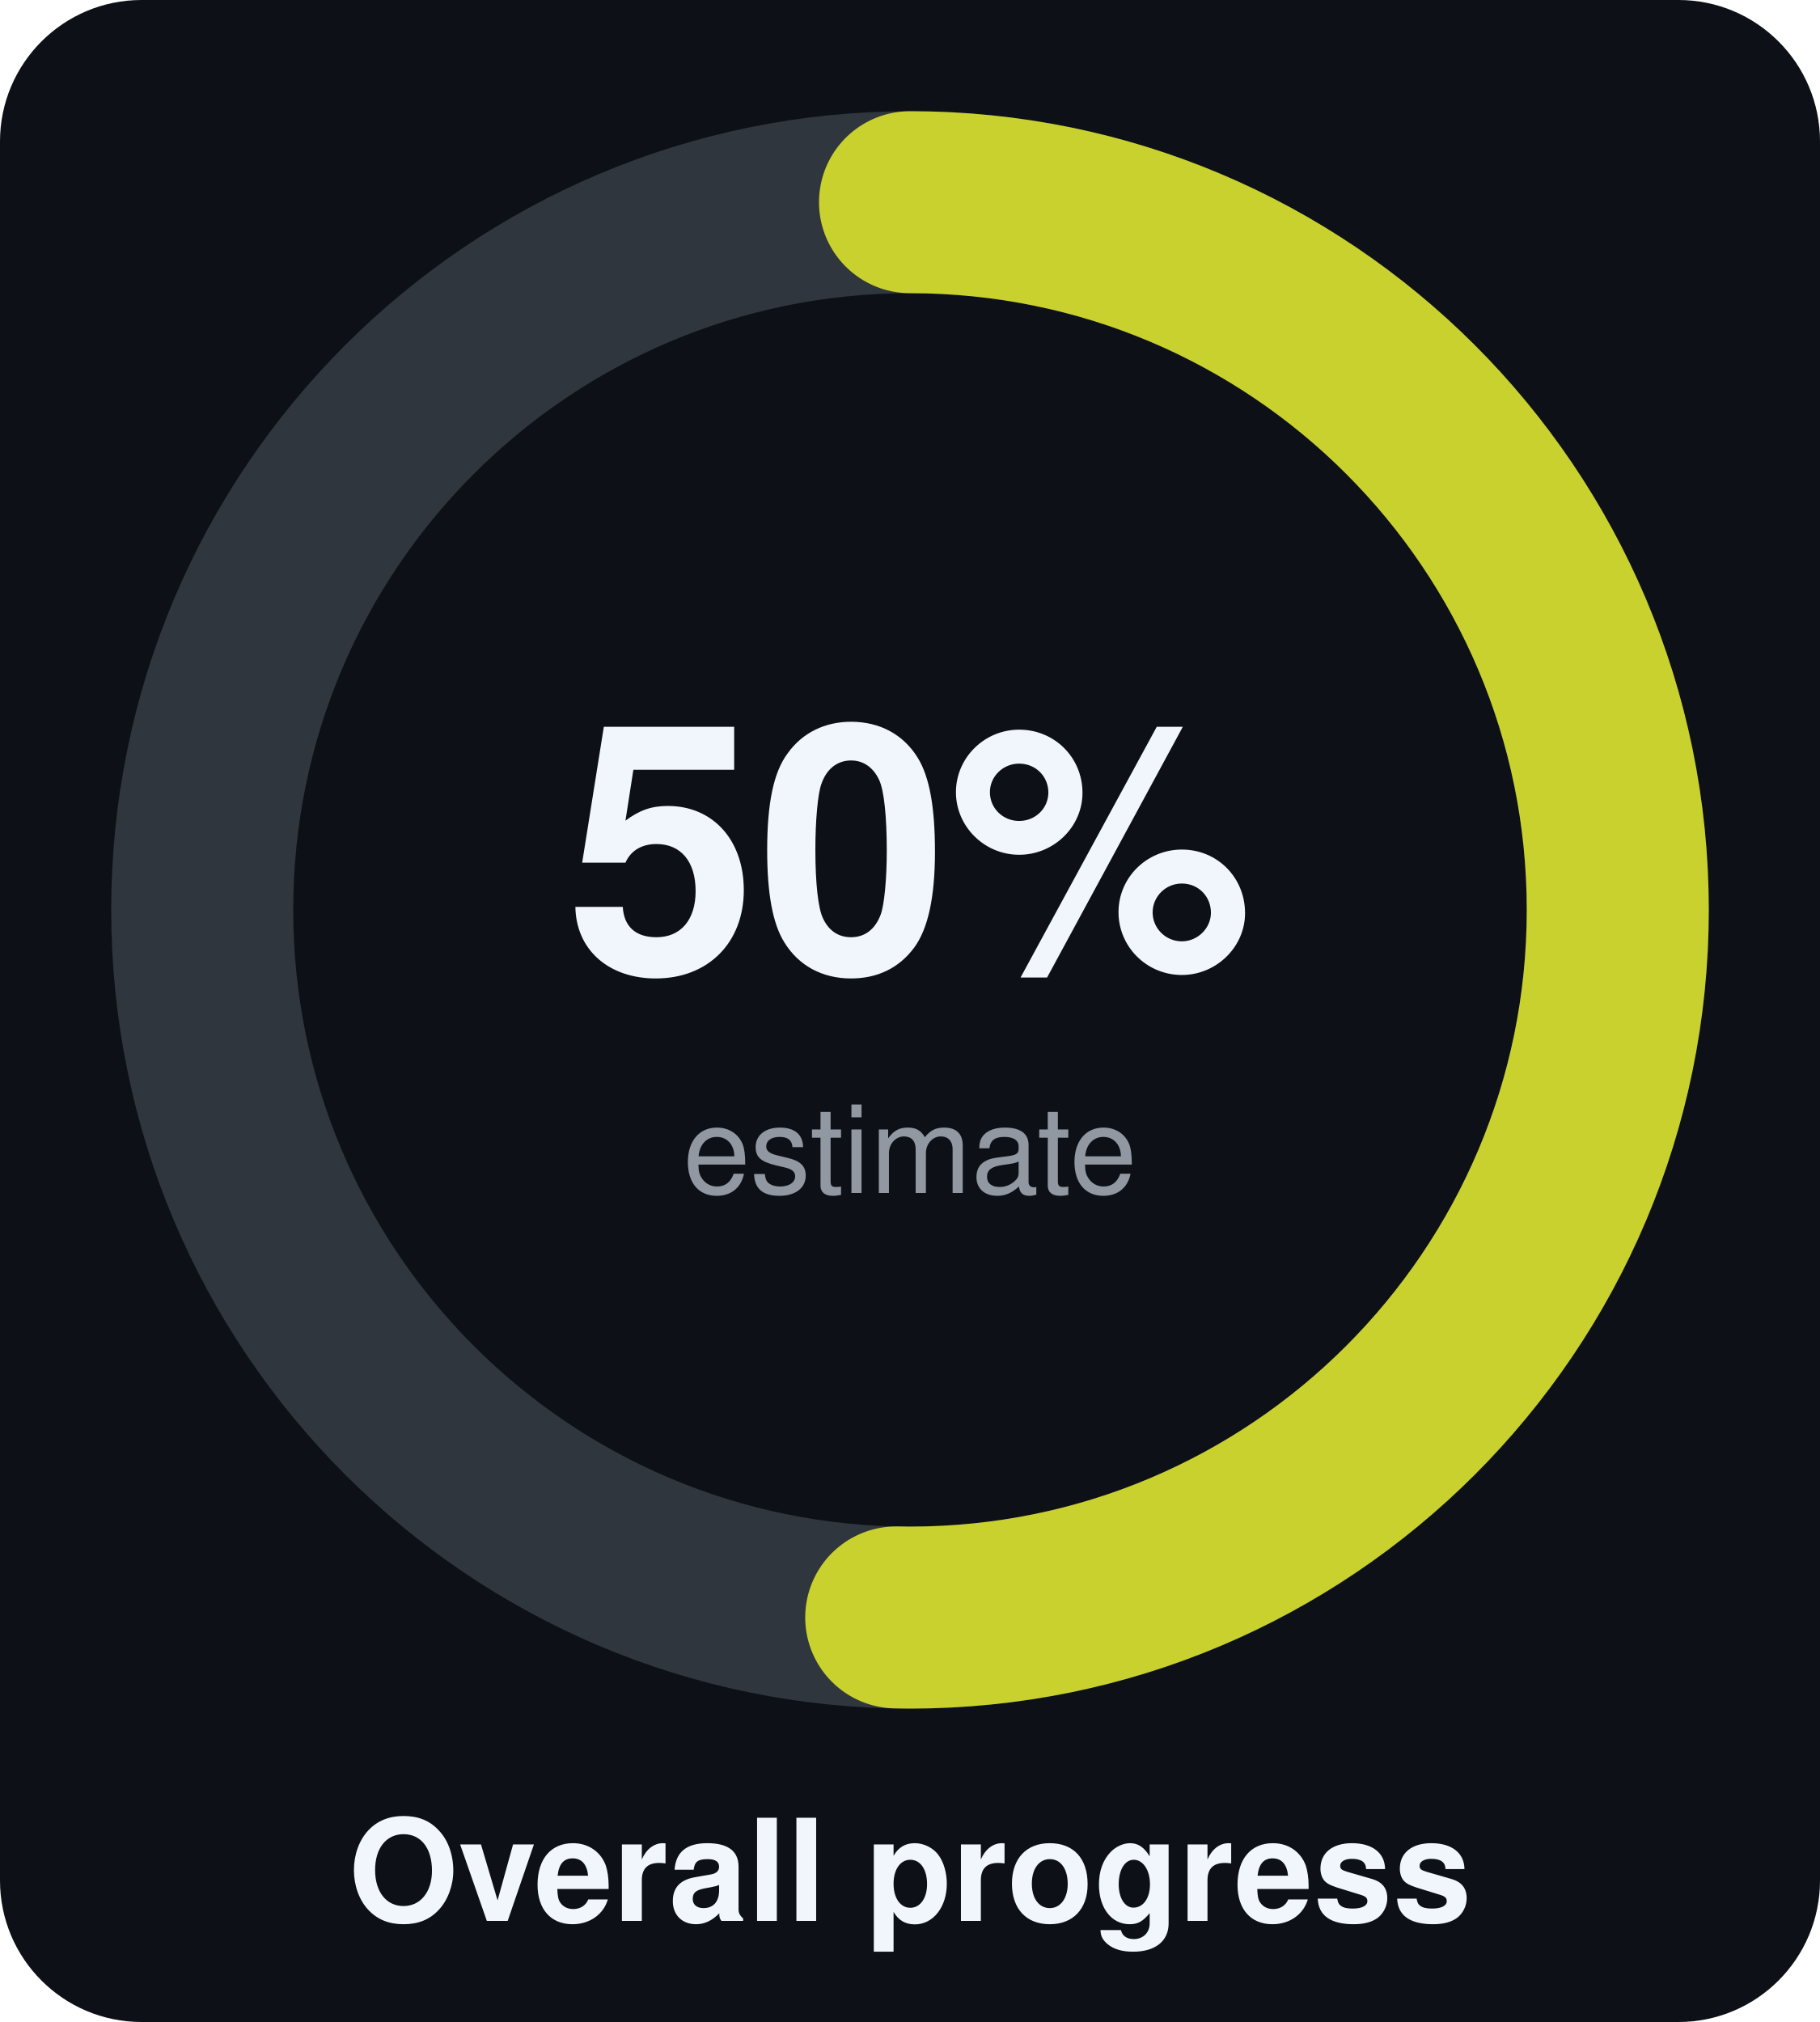
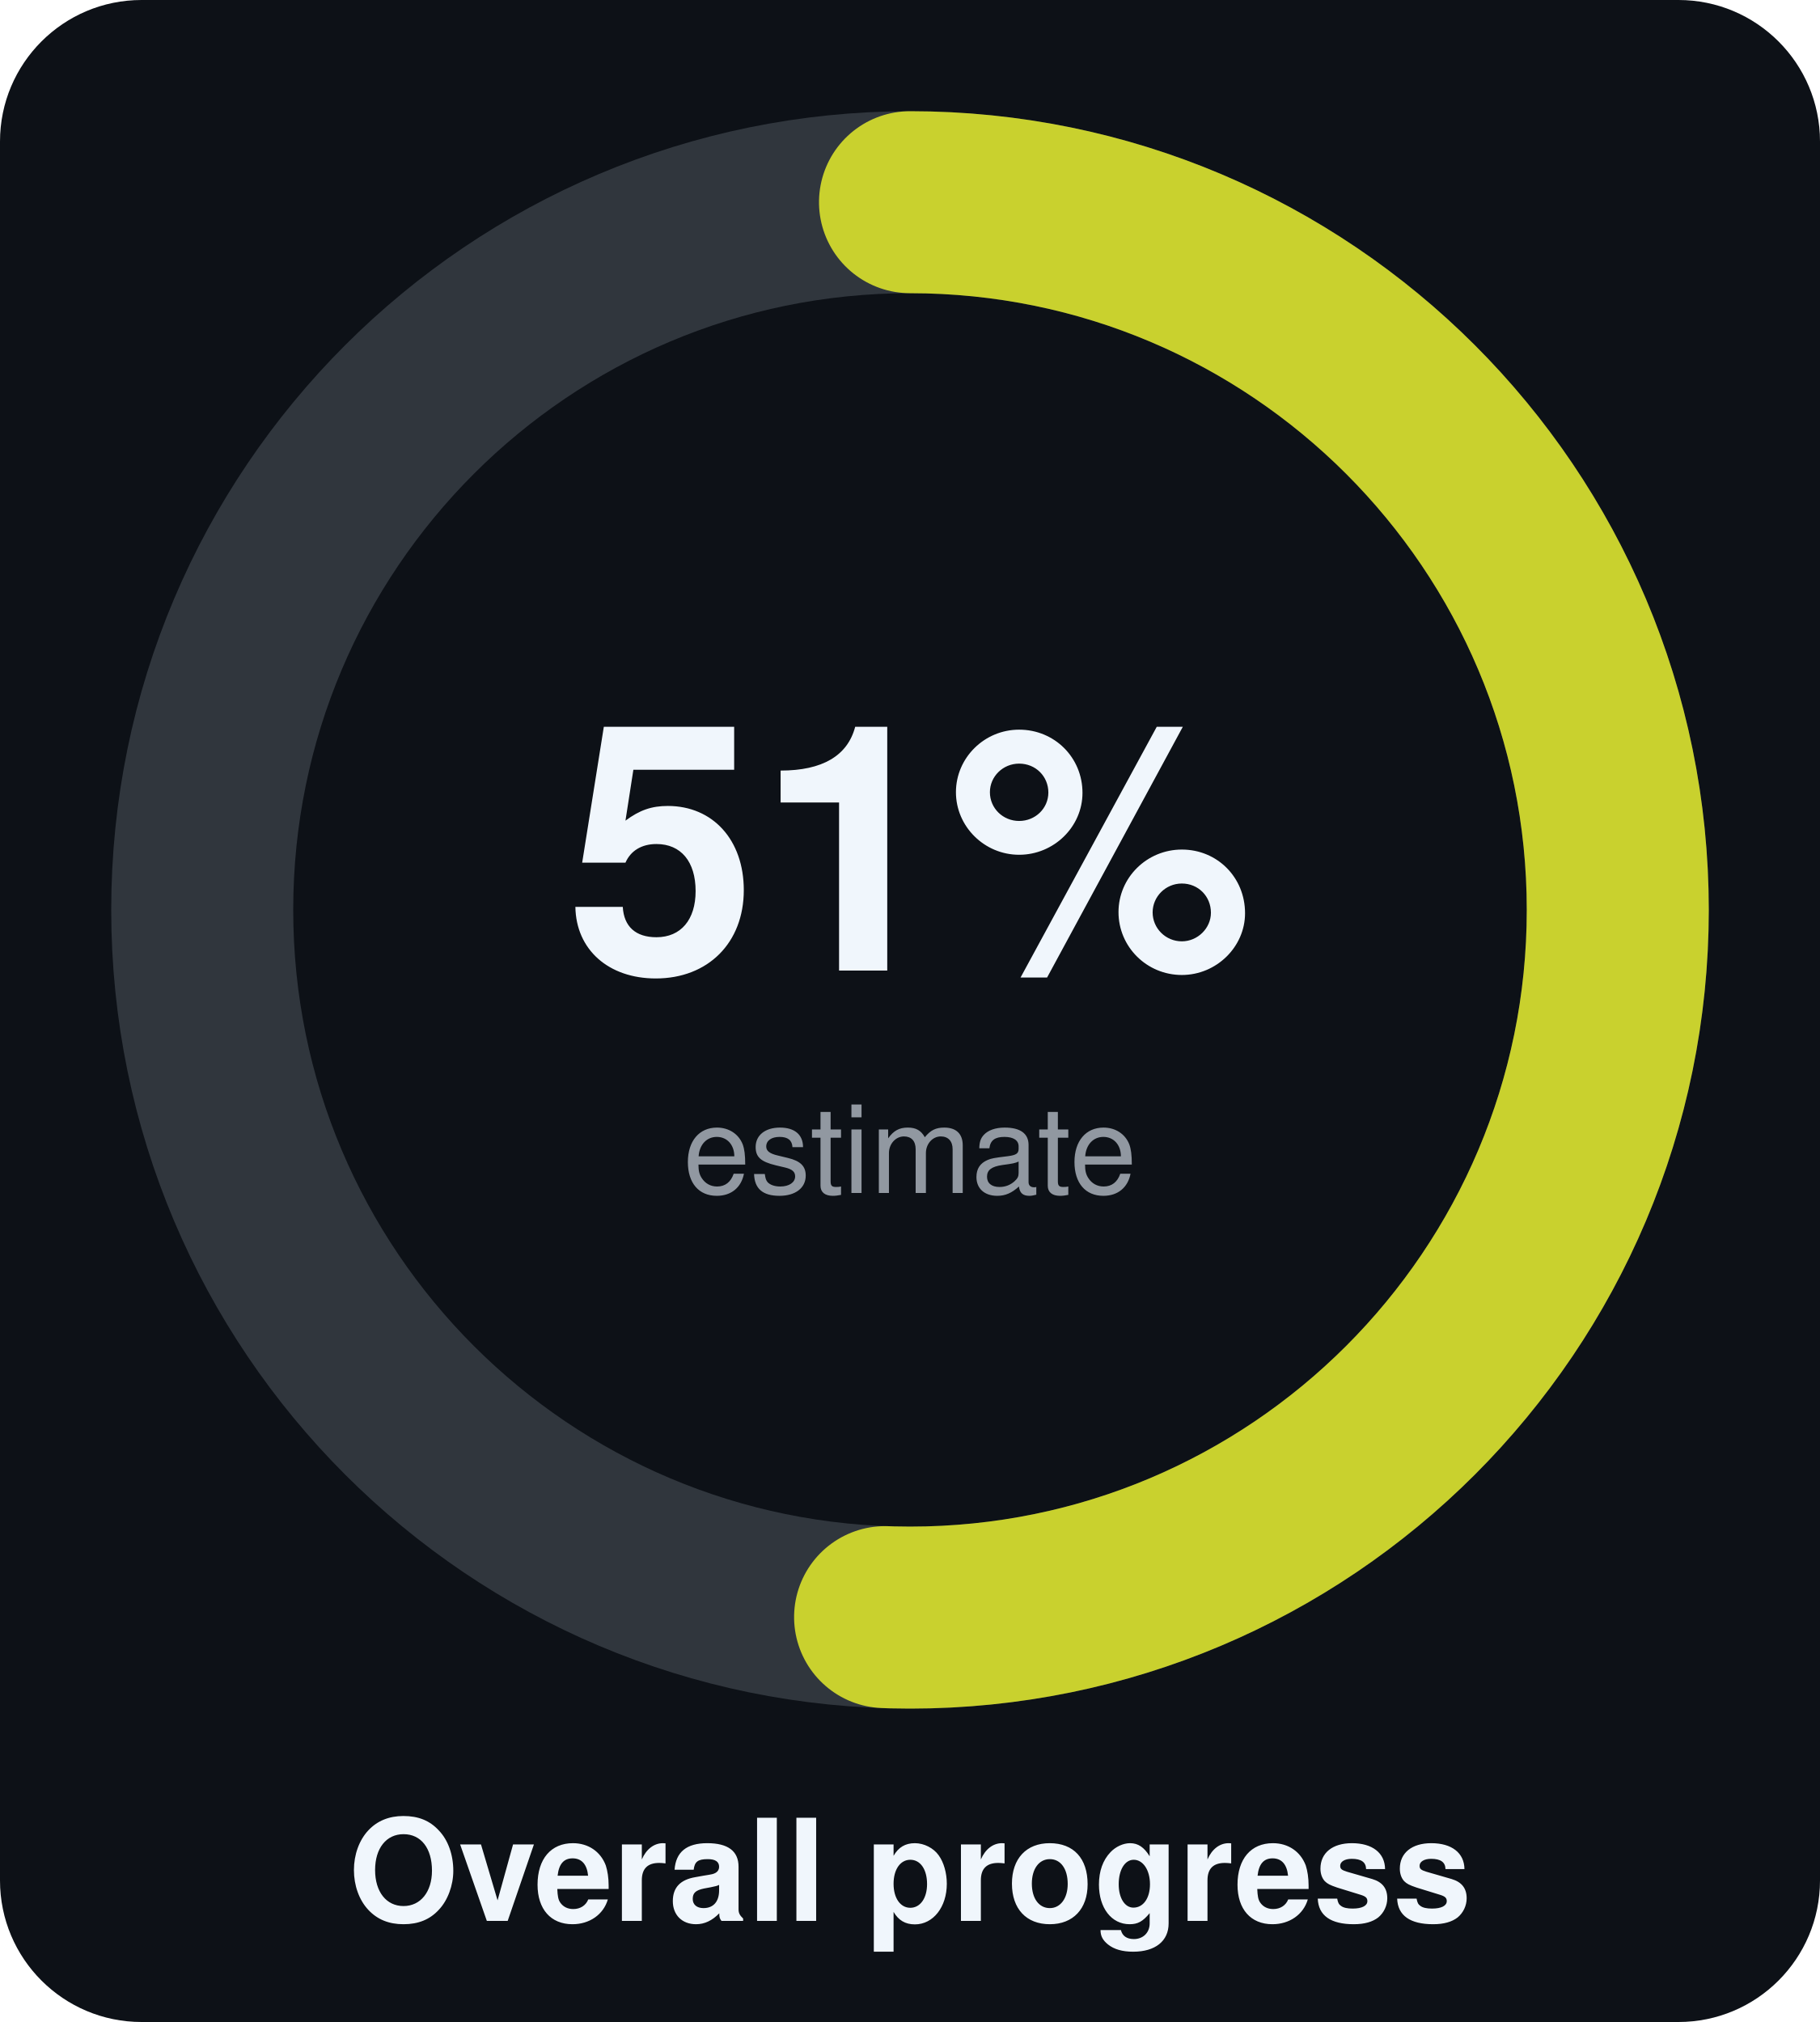
- <svg xmlns="http://www.w3.org/2000/svg" width="180" height="200" viewBox="0 0 180 200" role="img" aria-label="Overall progress estimate 50 percent">
+ <svg xmlns="http://www.w3.org/2000/svg" width="180" height="200" viewBox="0 0 180 200" role="img" aria-label="Overall progress estimate 51 percent">
  <style>.t{fill:#f0f6fc;font-family:Segoe UI,Helvetica,Arial,sans-serif}.m{fill:#9198a1;font-family:Segoe UI,Helvetica,Arial,sans-serif}</style>
  <rect width="180" height="200" rx="14" fill="#0d1117" />
  <circle cx="90" cy="90" r="70" fill="none" stroke="#30363d" stroke-width="18" />
-   <circle cx="90" cy="90" r="70" fill="none" stroke="#c9d12e" stroke-width="18" stroke-linecap="round" stroke-dasharray="221.3 439.8" transform="rotate(-90 90 90)" />
-   <text class="t" x="90" y="96" text-anchor="middle" font-size="34" font-weight="700">50%</text>
+   <circle cx="90" cy="90" r="70" fill="none" stroke="#c9d12e" stroke-width="18" stroke-linecap="round" stroke-dasharray="222.4 439.8" transform="rotate(-90 90 90)" />
+   <text class="t" x="90" y="96" text-anchor="middle" font-size="34" font-weight="700">51%</text>
  <text class="m" x="90" y="118" text-anchor="middle" font-size="12">estimate</text>
  <text class="t" x="90" y="190" text-anchor="middle" font-size="14" font-weight="600">Overall progress</text>
</svg>
